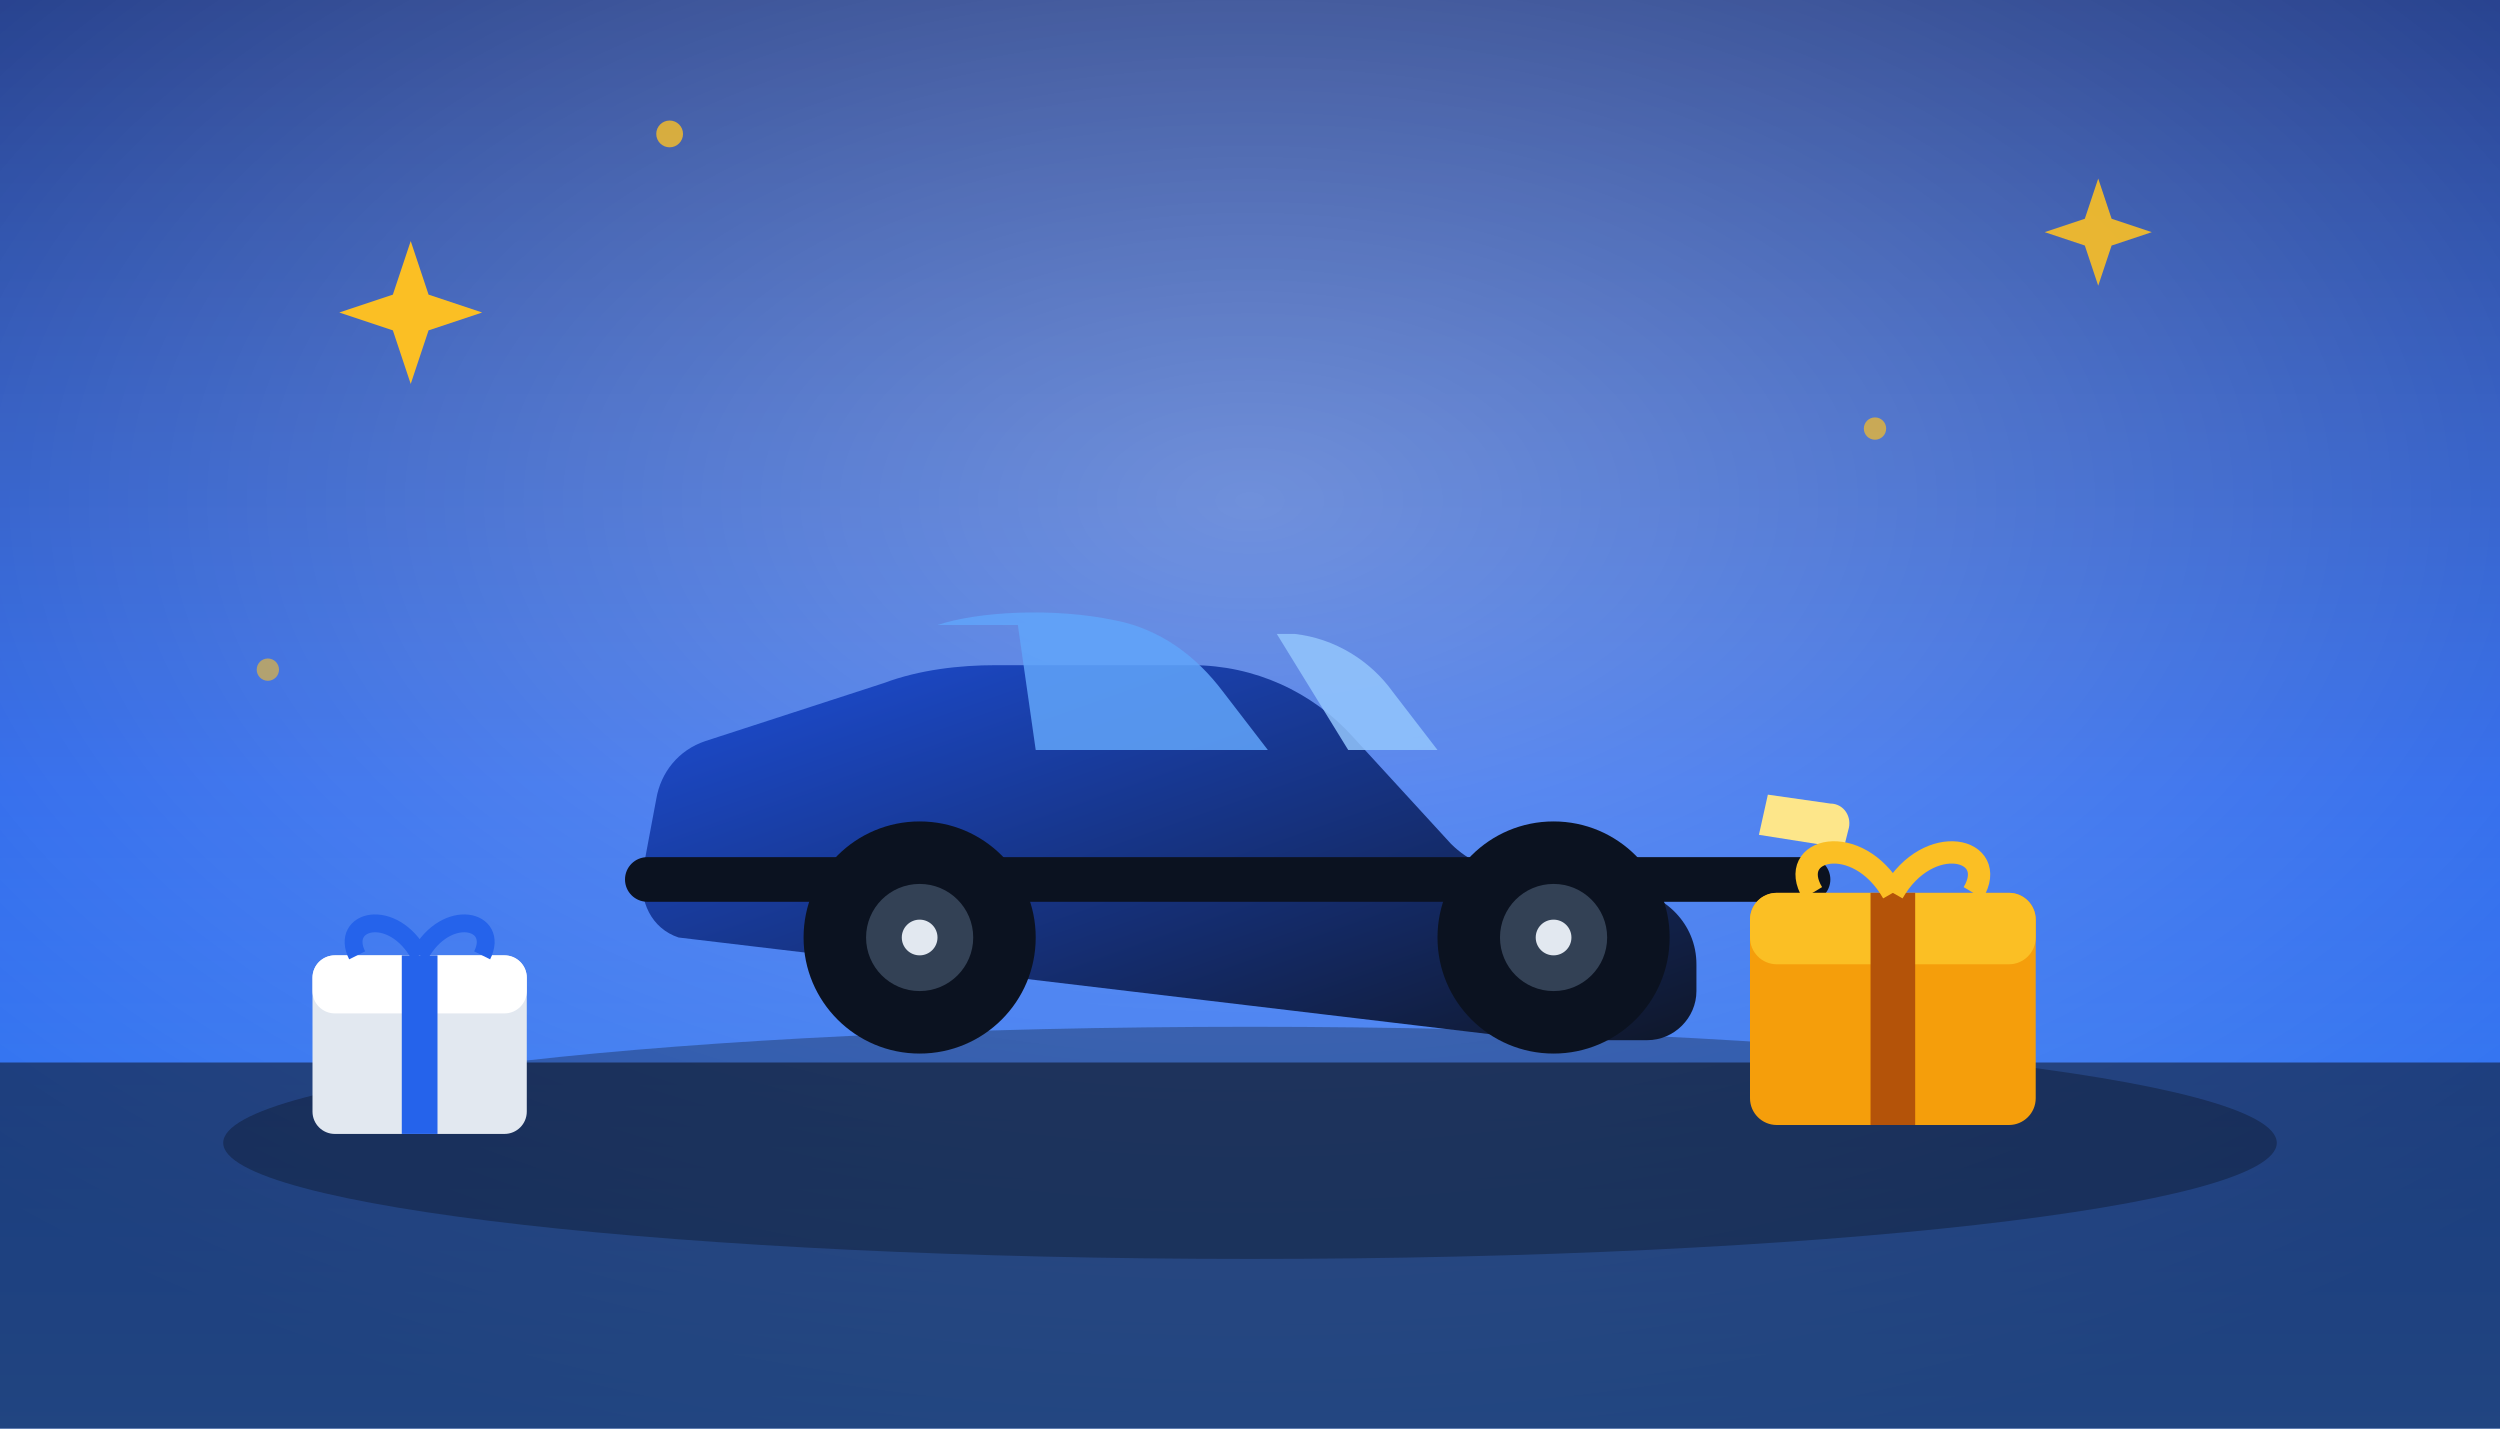
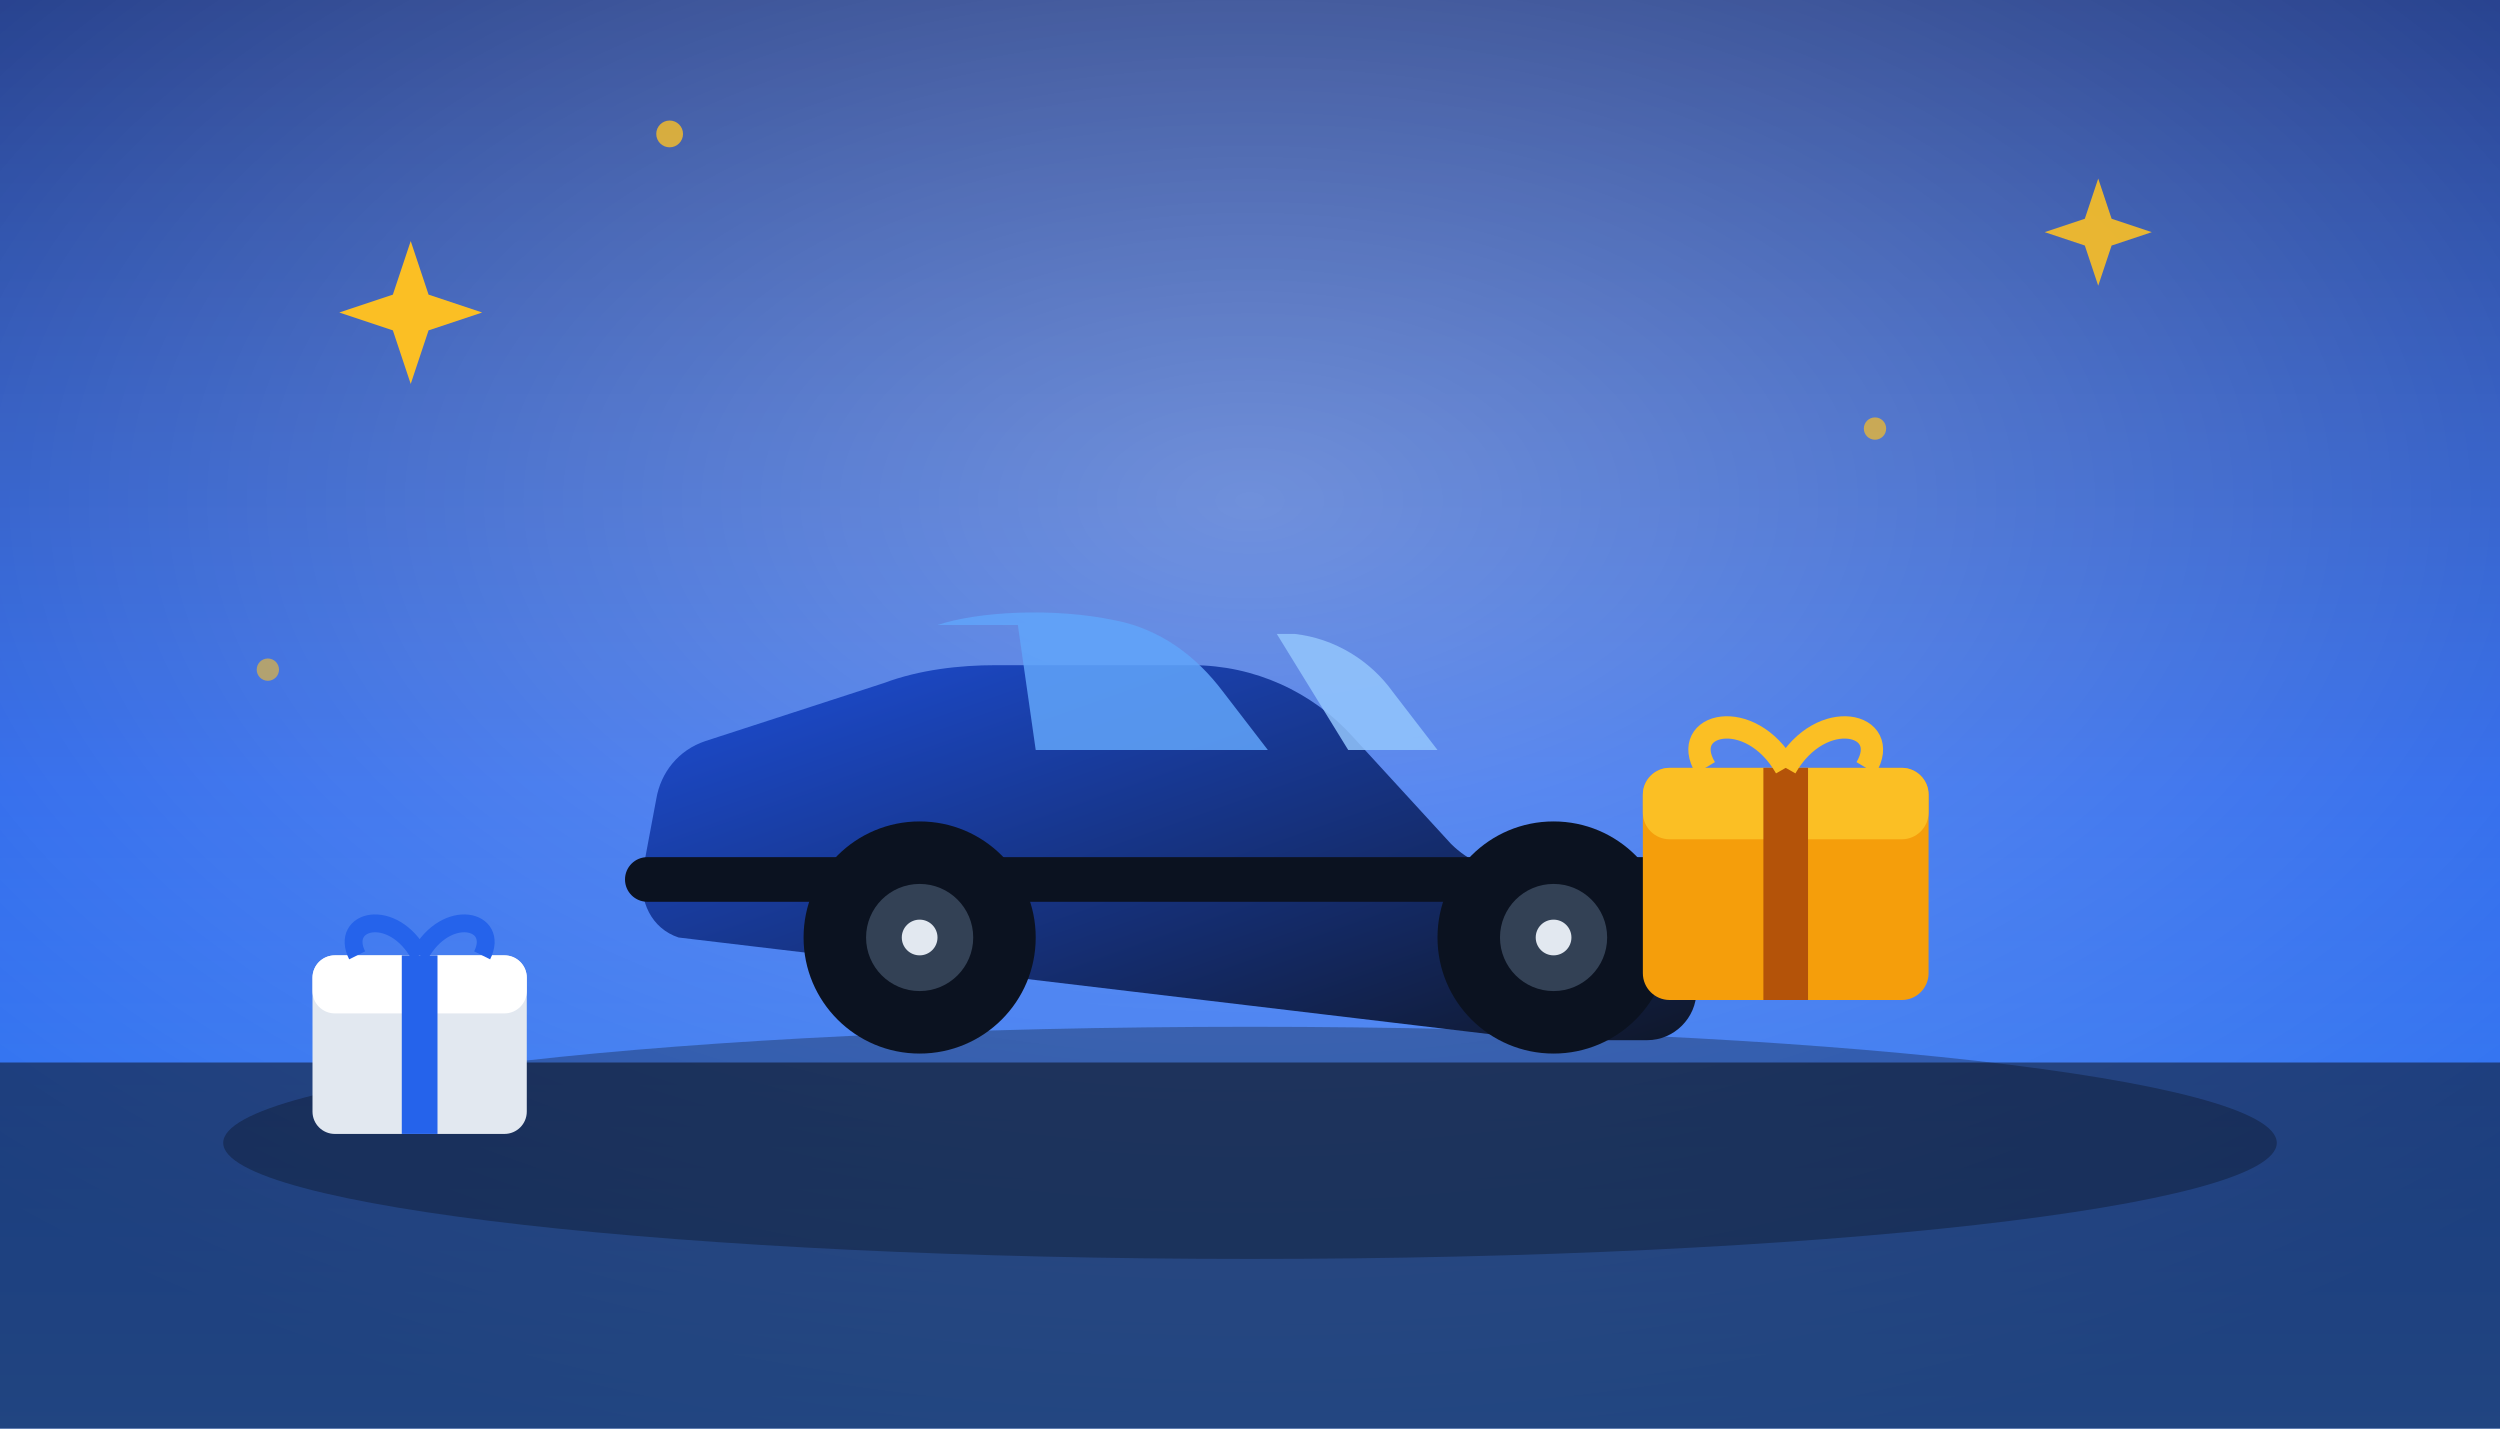
<svg xmlns="http://www.w3.org/2000/svg" viewBox="0 0 560 320" width="560" height="320" role="img" aria-label="Premio: auto deportivo con regalos">
  <defs>
    <linearGradient id="sky" x1="0" y1="0" x2="0" y2="1">
      <stop offset="0" stop-color="#1e3a8a" />
      <stop offset="0.55" stop-color="#2563eb" />
      <stop offset="1" stop-color="#3b82f6" />
    </linearGradient>
    <linearGradient id="body" x1="0" y1="0" x2="1" y2="1">
      <stop offset="0" stop-color="#1d4ed8" />
      <stop offset="1" stop-color="#0f172a" />
    </linearGradient>
    <radialGradient id="glow" cx="0.5" cy="0.35" r="0.7">
      <stop offset="0" stop-color="#ffffff" stop-opacity="0.35" />
      <stop offset="1" stop-color="#ffffff" stop-opacity="0" />
    </radialGradient>
  </defs>
  <rect width="560" height="320" fill="url(#sky)" />
  <rect width="560" height="320" fill="url(#glow)" />
  <rect y="238" width="560" height="82" fill="#0b1220" opacity="0.55" />
  <ellipse cx="280" cy="256" rx="230" ry="26" fill="#000" opacity="0.28" />
  <g fill="#fbbf24">
    <path d="M92 54l4 12 12 4-12 4-4 12-4-12-12-4 12-4z" />
    <path d="M470 40l3 9 9 3-9 3-3 9-3-9-9-3 9-3z" opacity="0.9" />
    <circle cx="150" cy="30" r="3" opacity="0.8" />
    <circle cx="420" cy="96" r="2.5" opacity="0.7" />
    <circle cx="60" cy="150" r="2.5" opacity="0.6" />
  </g>
  <g transform="translate(140 118)">
    <path d="M12 92c-6-2-9-8-8-15l3-16c1-6 5-11 11-13l40-13c8-3 17-4 25-4h44c14 0 27 6 36 16l22 24c4 4 9 6 15 7l24 3c9 1 16 8 16 17v6c0 6-5 11-11 11h-24" fill="url(#body)" />
    <path d="M70 22c9-3 26-4 40-1 10 2 18 8 24 16l10 13H92l-4-28z" fill="#60a5fa" opacity="0.85" />
    <path d="M150 24c9 1 17 6 22 13l10 13h-20l-16-26z" fill="#93c5fd" opacity="0.85" />
    <rect x="0" y="74" width="270" height="10" rx="5" fill="#0b1220" />
    <circle cx="66" cy="92" r="26" fill="#0b1220" />
    <circle cx="66" cy="92" r="12" fill="#334155" />
    <circle cx="66" cy="92" r="4" fill="#e2e8f0" />
    <circle cx="208" cy="92" r="26" fill="#0b1220" />
    <circle cx="208" cy="92" r="12" fill="#334155" />
    <circle cx="208" cy="92" r="4" fill="#e2e8f0" />
    <path d="M256 60l14 2c3 0 5 3 4 6l-1 4-19-3z" fill="#fde68a" />
  </g>
-   <g transform="translate(392 176)">
+   <g transform="translate(368 148)">
    <rect x="0" y="24" width="64" height="52" rx="6" fill="#f59e0b" />
    <rect x="0" y="24" width="64" height="16" rx="6" fill="#fbbf24" />
    <rect x="27" y="24" width="10" height="52" fill="#b45309" />
    <path d="M32 24c-8-14-24-10-18 0M32 24c8-14 24-10 18 0" fill="none" stroke="#fbbf24" stroke-width="5" />
  </g>
  <g transform="translate(70 196)">
    <rect x="0" y="18" width="48" height="40" rx="5" fill="#e2e8f0" />
    <rect x="0" y="18" width="48" height="13" rx="5" fill="#fff" />
    <rect x="20" y="18" width="8" height="40" fill="#2563eb" />
    <path d="M24 18c-6-11-18-8-14 0M24 18c6-11 18-8 14 0" fill="none" stroke="#2563eb" stroke-width="4" />
  </g>
</svg>
